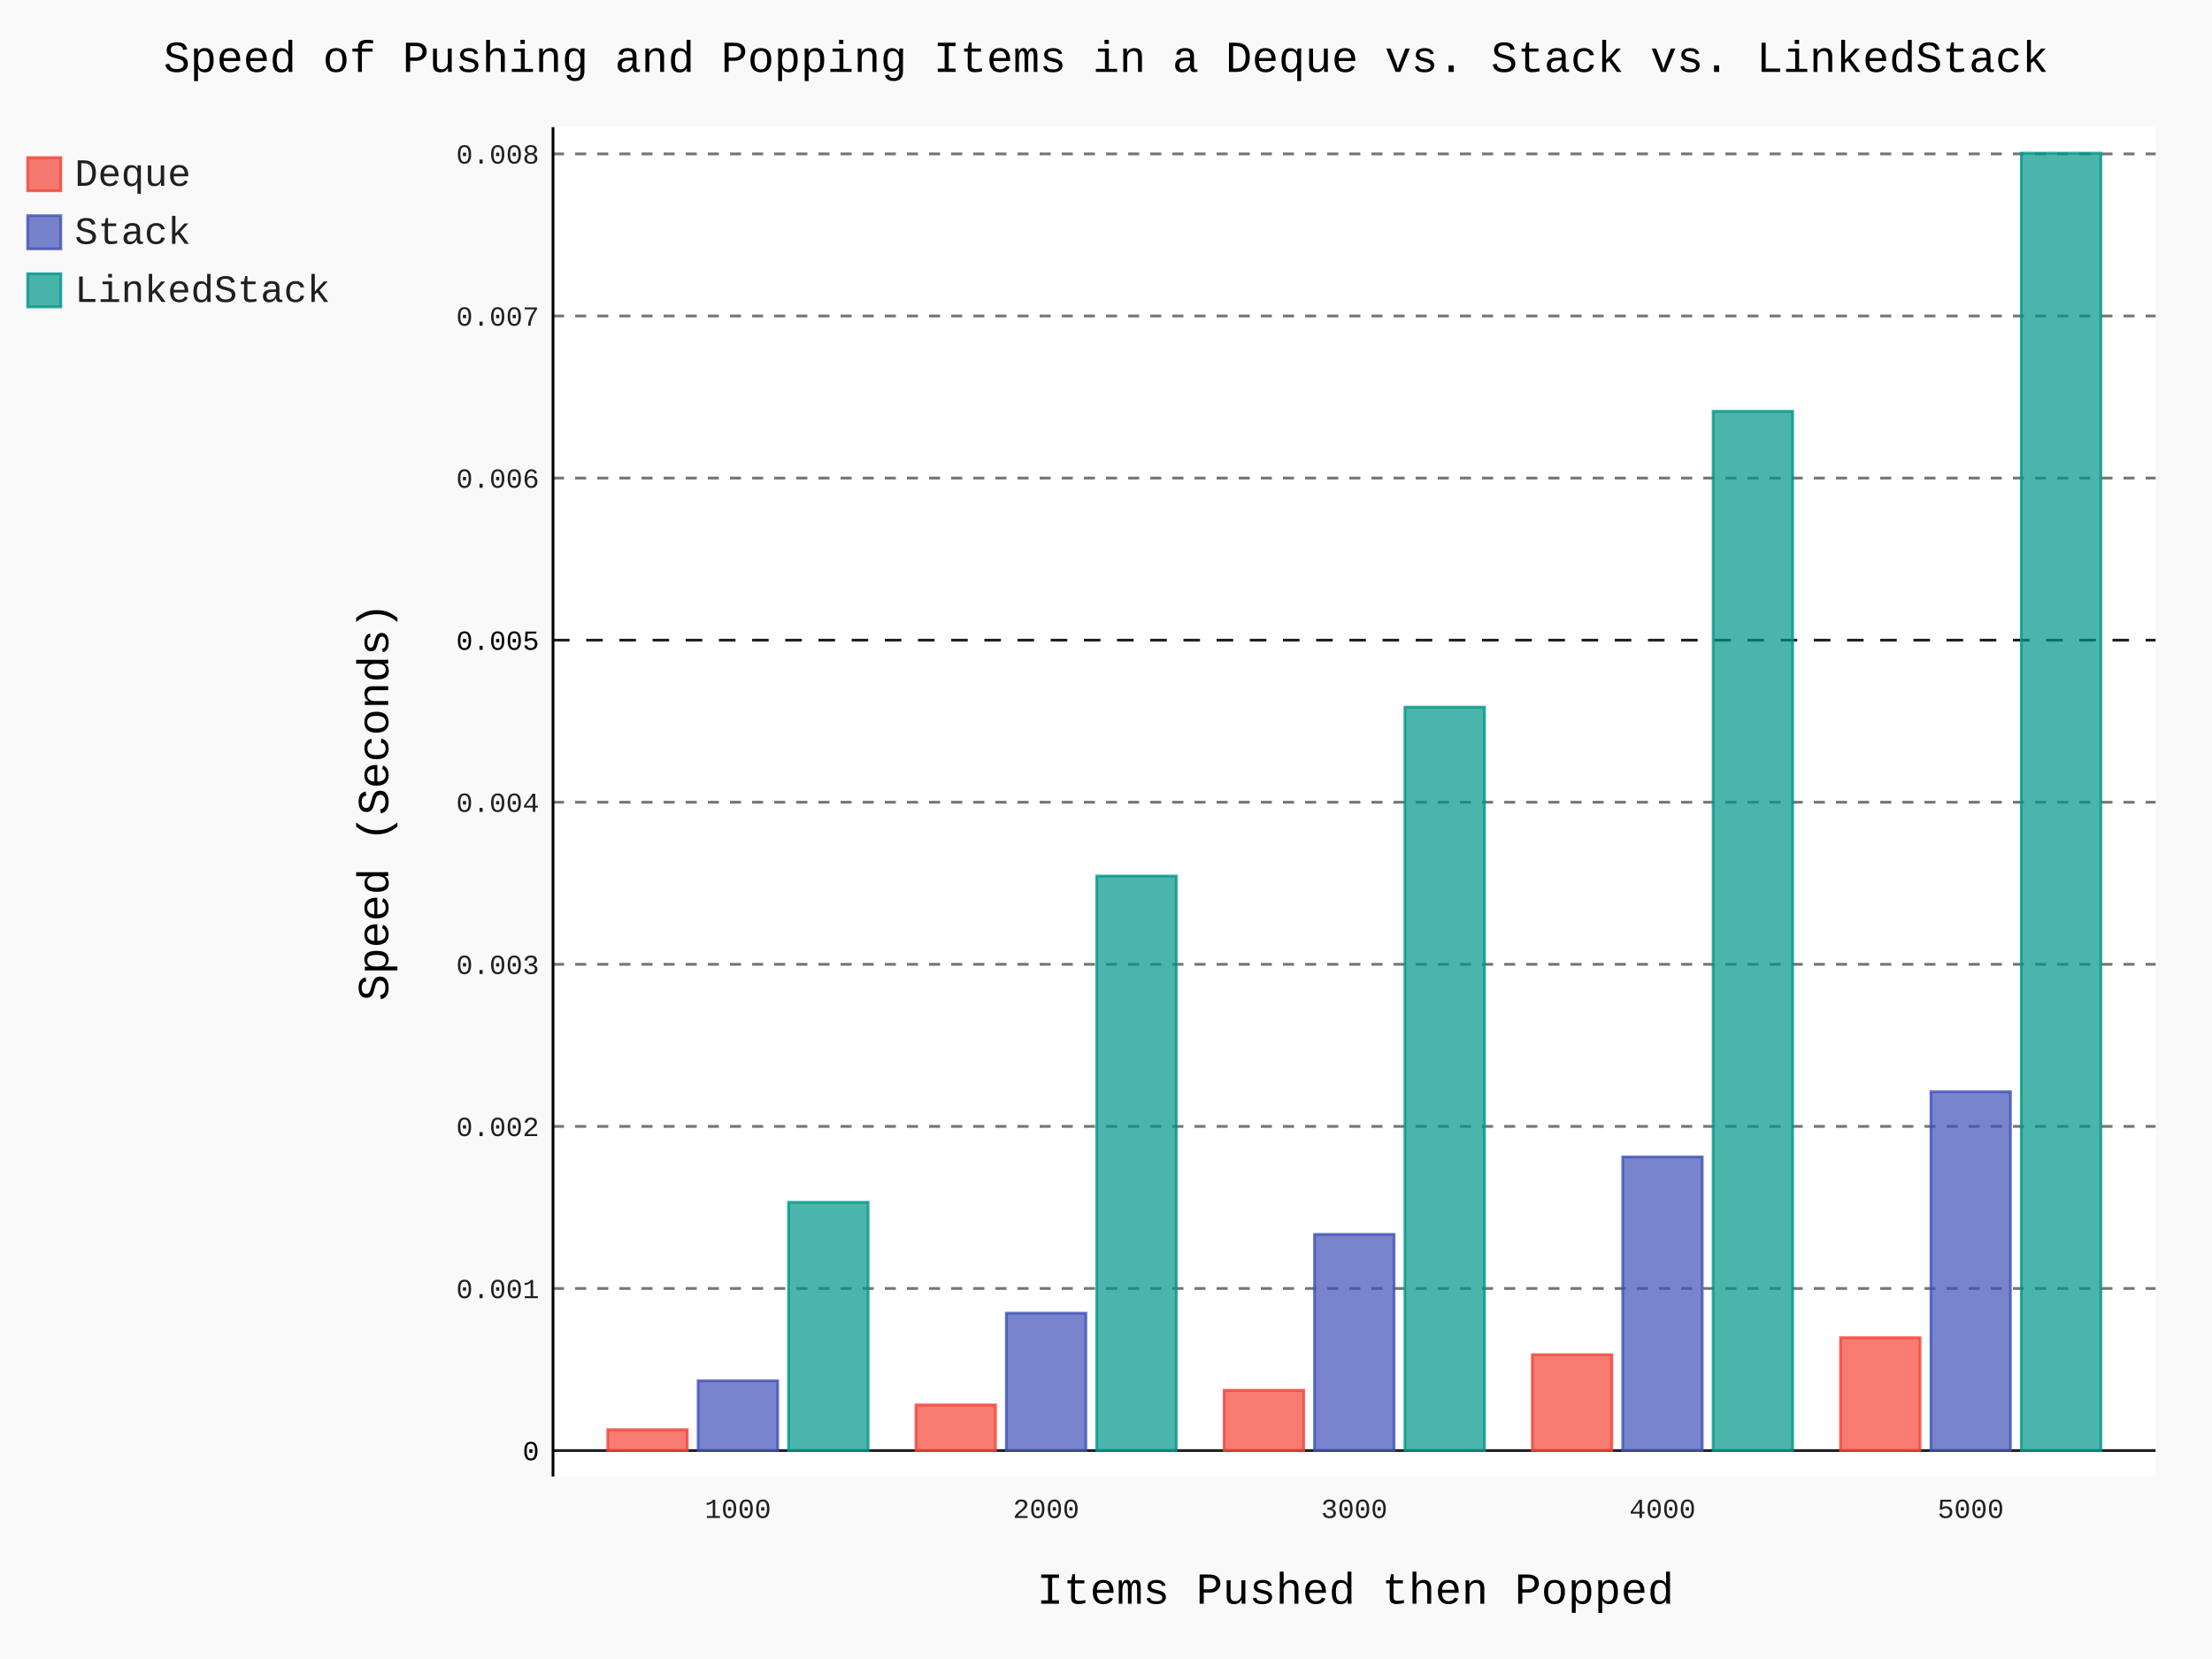
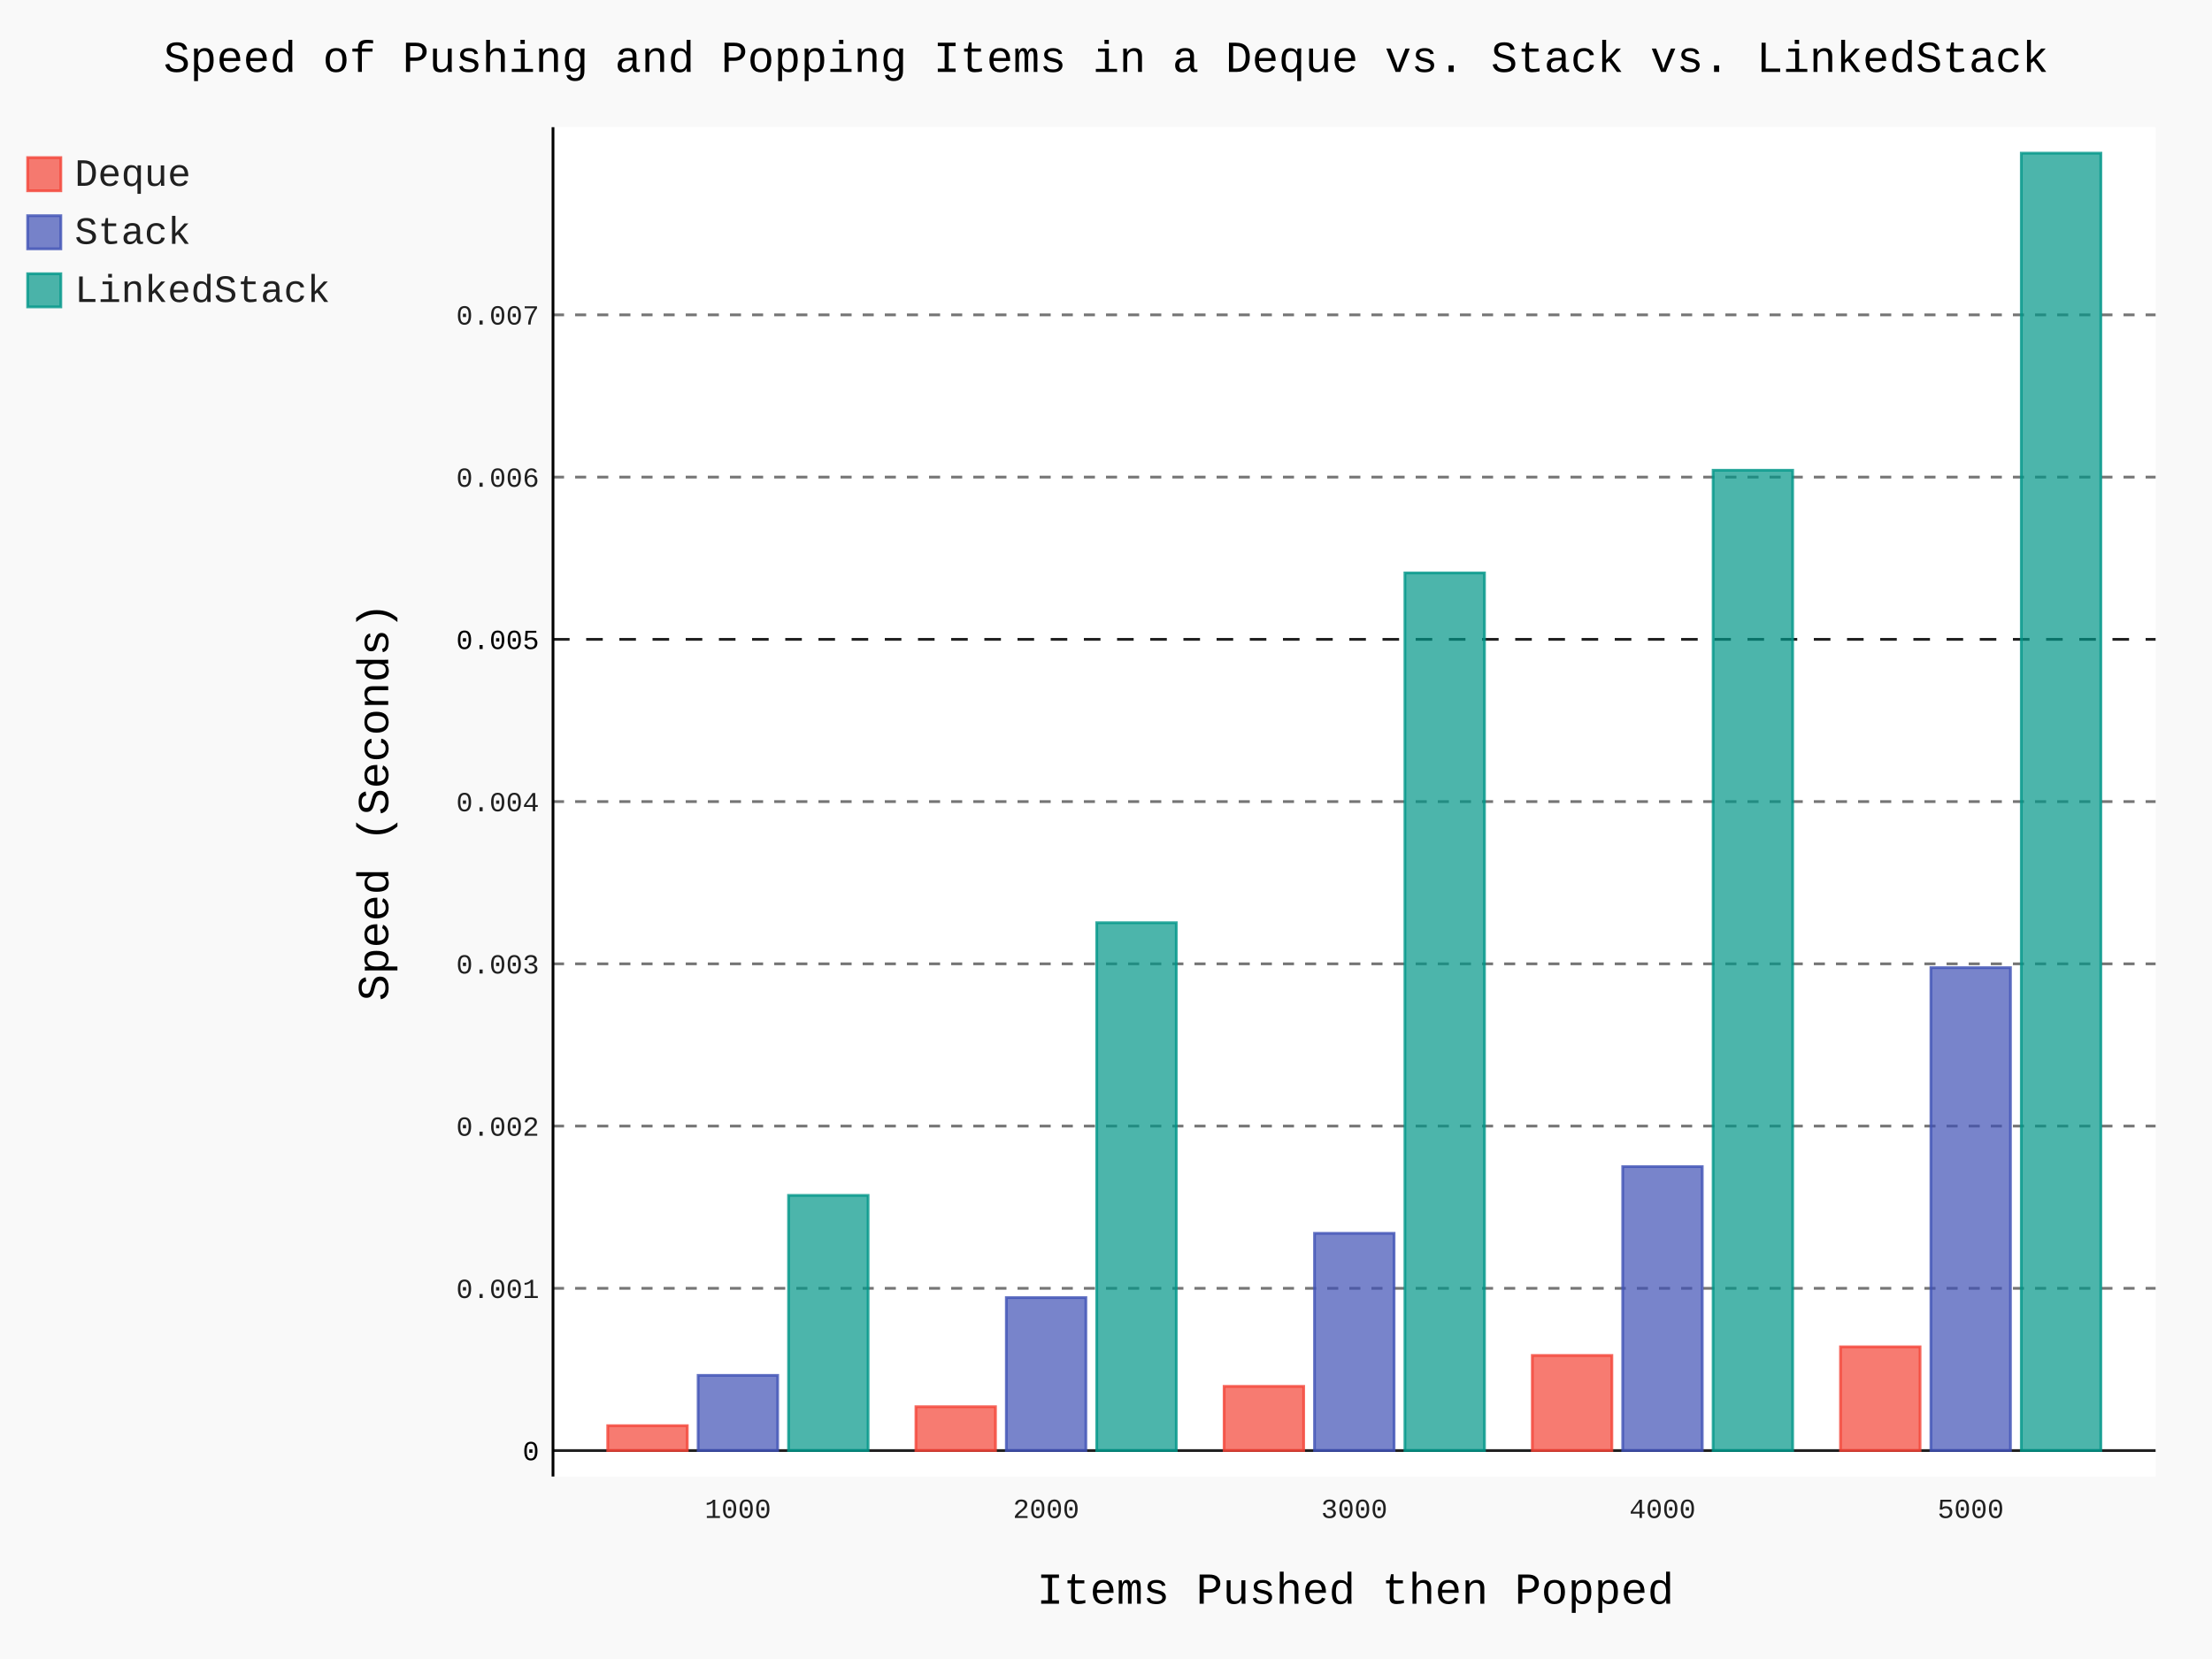
- <svg xmlns="http://www.w3.org/2000/svg" class="pygal-chart" id="chart-c9e21cda-a614-4e95-a6d3-8b8244763347" viewBox="0 0 800 600">
+ <svg xmlns="http://www.w3.org/2000/svg" class="pygal-chart" id="chart-47780579-59eb-4135-ada7-607a6d877000" viewBox="0 0 800 600">
  <defs>
-     <style type="text/css">#chart-c9e21cda-a614-4e95-a6d3-8b8244763347{-webkit-user-select:none;-webkit-font-smoothing:antialiased;font-family:Consolas,"Liberation Mono",Menlo,Courier,monospace}#chart-c9e21cda-a614-4e95-a6d3-8b8244763347 .title{font-family:Consolas,"Liberation Mono",Menlo,Courier,monospace;font-size:16px}#chart-c9e21cda-a614-4e95-a6d3-8b8244763347 .legends .legend text{font-family:Consolas,"Liberation Mono",Menlo,Courier,monospace;font-size:14px}#chart-c9e21cda-a614-4e95-a6d3-8b8244763347 .axis text{font-family:Consolas,"Liberation Mono",Menlo,Courier,monospace;font-size:10px}#chart-c9e21cda-a614-4e95-a6d3-8b8244763347 .axis text.major{font-family:Consolas,"Liberation Mono",Menlo,Courier,monospace;font-size:10px}#chart-c9e21cda-a614-4e95-a6d3-8b8244763347 .text-overlay text.value{font-family:Consolas,"Liberation Mono",Menlo,Courier,monospace;font-size:16px}#chart-c9e21cda-a614-4e95-a6d3-8b8244763347 .text-overlay text.label{font-family:Consolas,"Liberation Mono",Menlo,Courier,monospace;font-size:10px}#chart-c9e21cda-a614-4e95-a6d3-8b8244763347 .tooltip{font-family:Consolas,"Liberation Mono",Menlo,Courier,monospace;font-size:14px}#chart-c9e21cda-a614-4e95-a6d3-8b8244763347 text.no_data{font-family:Consolas,"Liberation Mono",Menlo,Courier,monospace;font-size:64px}
- #chart-c9e21cda-a614-4e95-a6d3-8b8244763347{background-color:rgba(249,249,249,1)}#chart-c9e21cda-a614-4e95-a6d3-8b8244763347 path,#chart-c9e21cda-a614-4e95-a6d3-8b8244763347 line,#chart-c9e21cda-a614-4e95-a6d3-8b8244763347 rect,#chart-c9e21cda-a614-4e95-a6d3-8b8244763347 circle{-webkit-transition:150ms;-moz-transition:150ms;transition:150ms}#chart-c9e21cda-a614-4e95-a6d3-8b8244763347 .graph &gt; .background{fill:rgba(249,249,249,1)}#chart-c9e21cda-a614-4e95-a6d3-8b8244763347 .plot &gt; .background{fill:rgba(255,255,255,1)}#chart-c9e21cda-a614-4e95-a6d3-8b8244763347 .graph{fill:rgba(0,0,0,.87)}#chart-c9e21cda-a614-4e95-a6d3-8b8244763347 text.no_data{fill:rgba(0,0,0,1)}#chart-c9e21cda-a614-4e95-a6d3-8b8244763347 .title{fill:rgba(0,0,0,1)}#chart-c9e21cda-a614-4e95-a6d3-8b8244763347 .legends .legend text{fill:rgba(0,0,0,.87)}#chart-c9e21cda-a614-4e95-a6d3-8b8244763347 .legends .legend:hover text{fill:rgba(0,0,0,1)}#chart-c9e21cda-a614-4e95-a6d3-8b8244763347 .axis .line{stroke:rgba(0,0,0,1)}#chart-c9e21cda-a614-4e95-a6d3-8b8244763347 .axis .guide.line{stroke:rgba(0,0,0,.54)}#chart-c9e21cda-a614-4e95-a6d3-8b8244763347 .axis .major.line{stroke:rgba(0,0,0,.87)}#chart-c9e21cda-a614-4e95-a6d3-8b8244763347 .axis text.major{fill:rgba(0,0,0,1)}#chart-c9e21cda-a614-4e95-a6d3-8b8244763347 .axis.y .guides:hover .guide.line,#chart-c9e21cda-a614-4e95-a6d3-8b8244763347 .line-graph .axis.x .guides:hover .guide.line,#chart-c9e21cda-a614-4e95-a6d3-8b8244763347 .stackedline-graph .axis.x .guides:hover .guide.line,#chart-c9e21cda-a614-4e95-a6d3-8b8244763347 .xy-graph .axis.x .guides:hover .guide.line{stroke:rgba(0,0,0,1)}#chart-c9e21cda-a614-4e95-a6d3-8b8244763347 .axis .guides:hover text{fill:rgba(0,0,0,1)}#chart-c9e21cda-a614-4e95-a6d3-8b8244763347 .reactive{fill-opacity:.7;stroke-opacity:.8}#chart-c9e21cda-a614-4e95-a6d3-8b8244763347 .ci{stroke:rgba(0,0,0,.87)}#chart-c9e21cda-a614-4e95-a6d3-8b8244763347 .reactive.active,#chart-c9e21cda-a614-4e95-a6d3-8b8244763347 .active .reactive{fill-opacity:.8;stroke-opacity:.9;stroke-width:4}#chart-c9e21cda-a614-4e95-a6d3-8b8244763347 .ci .reactive.active{stroke-width:1.5}#chart-c9e21cda-a614-4e95-a6d3-8b8244763347 .series text{fill:rgba(0,0,0,1)}#chart-c9e21cda-a614-4e95-a6d3-8b8244763347 .tooltip rect{fill:rgba(255,255,255,1);stroke:rgba(0,0,0,1);-webkit-transition:opacity 150ms;-moz-transition:opacity 150ms;transition:opacity 150ms}#chart-c9e21cda-a614-4e95-a6d3-8b8244763347 .tooltip .label{fill:rgba(0,0,0,.87)}#chart-c9e21cda-a614-4e95-a6d3-8b8244763347 .tooltip .label{fill:rgba(0,0,0,.87)}#chart-c9e21cda-a614-4e95-a6d3-8b8244763347 .tooltip .legend{font-size:.8em;fill:rgba(0,0,0,.54)}#chart-c9e21cda-a614-4e95-a6d3-8b8244763347 .tooltip .x_label{font-size:.6em;fill:rgba(0,0,0,1)}#chart-c9e21cda-a614-4e95-a6d3-8b8244763347 .tooltip .xlink{font-size:.5em;text-decoration:underline}#chart-c9e21cda-a614-4e95-a6d3-8b8244763347 .tooltip .value{font-size:1.5em}#chart-c9e21cda-a614-4e95-a6d3-8b8244763347 .bound{font-size:.5em}#chart-c9e21cda-a614-4e95-a6d3-8b8244763347 .max-value{font-size:.75em;fill:rgba(0,0,0,.54)}#chart-c9e21cda-a614-4e95-a6d3-8b8244763347 .map-element{fill:rgba(255,255,255,1);stroke:rgba(0,0,0,.54) !important}#chart-c9e21cda-a614-4e95-a6d3-8b8244763347 .map-element .reactive{fill-opacity:inherit;stroke-opacity:inherit}#chart-c9e21cda-a614-4e95-a6d3-8b8244763347 .color-0,#chart-c9e21cda-a614-4e95-a6d3-8b8244763347 .color-0 a:visited{stroke:#F44336;fill:#F44336}#chart-c9e21cda-a614-4e95-a6d3-8b8244763347 .color-1,#chart-c9e21cda-a614-4e95-a6d3-8b8244763347 .color-1 a:visited{stroke:#3F51B5;fill:#3F51B5}#chart-c9e21cda-a614-4e95-a6d3-8b8244763347 .color-2,#chart-c9e21cda-a614-4e95-a6d3-8b8244763347 .color-2 a:visited{stroke:#009688;fill:#009688}#chart-c9e21cda-a614-4e95-a6d3-8b8244763347 .text-overlay .color-0 text{fill:black}#chart-c9e21cda-a614-4e95-a6d3-8b8244763347 .text-overlay .color-1 text{fill:black}#chart-c9e21cda-a614-4e95-a6d3-8b8244763347 .text-overlay .color-2 text{fill:black}
- #chart-c9e21cda-a614-4e95-a6d3-8b8244763347 text.no_data{text-anchor:middle}#chart-c9e21cda-a614-4e95-a6d3-8b8244763347 .guide.line{fill:none}#chart-c9e21cda-a614-4e95-a6d3-8b8244763347 .centered{text-anchor:middle}#chart-c9e21cda-a614-4e95-a6d3-8b8244763347 .title{text-anchor:middle}#chart-c9e21cda-a614-4e95-a6d3-8b8244763347 .legends .legend text{fill-opacity:1}#chart-c9e21cda-a614-4e95-a6d3-8b8244763347 .axis.x text{text-anchor:middle}#chart-c9e21cda-a614-4e95-a6d3-8b8244763347 .axis.x:not(.web) text[transform]{text-anchor:start}#chart-c9e21cda-a614-4e95-a6d3-8b8244763347 .axis.x:not(.web) text[transform].backwards{text-anchor:end}#chart-c9e21cda-a614-4e95-a6d3-8b8244763347 .axis.y text{text-anchor:end}#chart-c9e21cda-a614-4e95-a6d3-8b8244763347 .axis.y text[transform].backwards{text-anchor:start}#chart-c9e21cda-a614-4e95-a6d3-8b8244763347 .axis.y2 text{text-anchor:start}#chart-c9e21cda-a614-4e95-a6d3-8b8244763347 .axis.y2 text[transform].backwards{text-anchor:end}#chart-c9e21cda-a614-4e95-a6d3-8b8244763347 .axis .guide.line{stroke-dasharray:4,4}#chart-c9e21cda-a614-4e95-a6d3-8b8244763347 .axis .major.guide.line{stroke-dasharray:6,6}#chart-c9e21cda-a614-4e95-a6d3-8b8244763347 .horizontal .axis.y .guide.line,#chart-c9e21cda-a614-4e95-a6d3-8b8244763347 .horizontal .axis.y2 .guide.line,#chart-c9e21cda-a614-4e95-a6d3-8b8244763347 .vertical .axis.x .guide.line{opacity:0}#chart-c9e21cda-a614-4e95-a6d3-8b8244763347 .horizontal .axis.always_show .guide.line,#chart-c9e21cda-a614-4e95-a6d3-8b8244763347 .vertical .axis.always_show .guide.line{opacity:1 !important}#chart-c9e21cda-a614-4e95-a6d3-8b8244763347 .axis.y .guides:hover .guide.line,#chart-c9e21cda-a614-4e95-a6d3-8b8244763347 .axis.y2 .guides:hover .guide.line,#chart-c9e21cda-a614-4e95-a6d3-8b8244763347 .axis.x .guides:hover .guide.line{opacity:1}#chart-c9e21cda-a614-4e95-a6d3-8b8244763347 .axis .guides:hover text{opacity:1}#chart-c9e21cda-a614-4e95-a6d3-8b8244763347 .nofill{fill:none}#chart-c9e21cda-a614-4e95-a6d3-8b8244763347 .subtle-fill{fill-opacity:.2}#chart-c9e21cda-a614-4e95-a6d3-8b8244763347 .dot{stroke-width:1px;fill-opacity:1}#chart-c9e21cda-a614-4e95-a6d3-8b8244763347 .dot.active{stroke-width:5px}#chart-c9e21cda-a614-4e95-a6d3-8b8244763347 .dot.negative{fill:transparent}#chart-c9e21cda-a614-4e95-a6d3-8b8244763347 text,#chart-c9e21cda-a614-4e95-a6d3-8b8244763347 tspan{stroke:none !important}#chart-c9e21cda-a614-4e95-a6d3-8b8244763347 .series text.active{opacity:1}#chart-c9e21cda-a614-4e95-a6d3-8b8244763347 .tooltip rect{fill-opacity:.95;stroke-width:.5}#chart-c9e21cda-a614-4e95-a6d3-8b8244763347 .tooltip text{fill-opacity:1}#chart-c9e21cda-a614-4e95-a6d3-8b8244763347 .showable{visibility:hidden}#chart-c9e21cda-a614-4e95-a6d3-8b8244763347 .showable.shown{visibility:visible}#chart-c9e21cda-a614-4e95-a6d3-8b8244763347 .gauge-background{fill:rgba(229,229,229,1);stroke:none}#chart-c9e21cda-a614-4e95-a6d3-8b8244763347 .bg-lines{stroke:rgba(249,249,249,1);stroke-width:2px}</style>
+     <style type="text/css">#chart-47780579-59eb-4135-ada7-607a6d877000{-webkit-user-select:none;-webkit-font-smoothing:antialiased;font-family:Consolas,"Liberation Mono",Menlo,Courier,monospace}#chart-47780579-59eb-4135-ada7-607a6d877000 .title{font-family:Consolas,"Liberation Mono",Menlo,Courier,monospace;font-size:16px}#chart-47780579-59eb-4135-ada7-607a6d877000 .legends .legend text{font-family:Consolas,"Liberation Mono",Menlo,Courier,monospace;font-size:14px}#chart-47780579-59eb-4135-ada7-607a6d877000 .axis text{font-family:Consolas,"Liberation Mono",Menlo,Courier,monospace;font-size:10px}#chart-47780579-59eb-4135-ada7-607a6d877000 .axis text.major{font-family:Consolas,"Liberation Mono",Menlo,Courier,monospace;font-size:10px}#chart-47780579-59eb-4135-ada7-607a6d877000 .text-overlay text.value{font-family:Consolas,"Liberation Mono",Menlo,Courier,monospace;font-size:16px}#chart-47780579-59eb-4135-ada7-607a6d877000 .text-overlay text.label{font-family:Consolas,"Liberation Mono",Menlo,Courier,monospace;font-size:10px}#chart-47780579-59eb-4135-ada7-607a6d877000 .tooltip{font-family:Consolas,"Liberation Mono",Menlo,Courier,monospace;font-size:14px}#chart-47780579-59eb-4135-ada7-607a6d877000 text.no_data{font-family:Consolas,"Liberation Mono",Menlo,Courier,monospace;font-size:64px}
+ #chart-47780579-59eb-4135-ada7-607a6d877000{background-color:rgba(249,249,249,1)}#chart-47780579-59eb-4135-ada7-607a6d877000 path,#chart-47780579-59eb-4135-ada7-607a6d877000 line,#chart-47780579-59eb-4135-ada7-607a6d877000 rect,#chart-47780579-59eb-4135-ada7-607a6d877000 circle{-webkit-transition:150ms;-moz-transition:150ms;transition:150ms}#chart-47780579-59eb-4135-ada7-607a6d877000 .graph &gt; .background{fill:rgba(249,249,249,1)}#chart-47780579-59eb-4135-ada7-607a6d877000 .plot &gt; .background{fill:rgba(255,255,255,1)}#chart-47780579-59eb-4135-ada7-607a6d877000 .graph{fill:rgba(0,0,0,.87)}#chart-47780579-59eb-4135-ada7-607a6d877000 text.no_data{fill:rgba(0,0,0,1)}#chart-47780579-59eb-4135-ada7-607a6d877000 .title{fill:rgba(0,0,0,1)}#chart-47780579-59eb-4135-ada7-607a6d877000 .legends .legend text{fill:rgba(0,0,0,.87)}#chart-47780579-59eb-4135-ada7-607a6d877000 .legends .legend:hover text{fill:rgba(0,0,0,1)}#chart-47780579-59eb-4135-ada7-607a6d877000 .axis .line{stroke:rgba(0,0,0,1)}#chart-47780579-59eb-4135-ada7-607a6d877000 .axis .guide.line{stroke:rgba(0,0,0,.54)}#chart-47780579-59eb-4135-ada7-607a6d877000 .axis .major.line{stroke:rgba(0,0,0,.87)}#chart-47780579-59eb-4135-ada7-607a6d877000 .axis text.major{fill:rgba(0,0,0,1)}#chart-47780579-59eb-4135-ada7-607a6d877000 .axis.y .guides:hover .guide.line,#chart-47780579-59eb-4135-ada7-607a6d877000 .line-graph .axis.x .guides:hover .guide.line,#chart-47780579-59eb-4135-ada7-607a6d877000 .stackedline-graph .axis.x .guides:hover .guide.line,#chart-47780579-59eb-4135-ada7-607a6d877000 .xy-graph .axis.x .guides:hover .guide.line{stroke:rgba(0,0,0,1)}#chart-47780579-59eb-4135-ada7-607a6d877000 .axis .guides:hover text{fill:rgba(0,0,0,1)}#chart-47780579-59eb-4135-ada7-607a6d877000 .reactive{fill-opacity:.7;stroke-opacity:.8}#chart-47780579-59eb-4135-ada7-607a6d877000 .ci{stroke:rgba(0,0,0,.87)}#chart-47780579-59eb-4135-ada7-607a6d877000 .reactive.active,#chart-47780579-59eb-4135-ada7-607a6d877000 .active .reactive{fill-opacity:.8;stroke-opacity:.9;stroke-width:4}#chart-47780579-59eb-4135-ada7-607a6d877000 .ci .reactive.active{stroke-width:1.5}#chart-47780579-59eb-4135-ada7-607a6d877000 .series text{fill:rgba(0,0,0,1)}#chart-47780579-59eb-4135-ada7-607a6d877000 .tooltip rect{fill:rgba(255,255,255,1);stroke:rgba(0,0,0,1);-webkit-transition:opacity 150ms;-moz-transition:opacity 150ms;transition:opacity 150ms}#chart-47780579-59eb-4135-ada7-607a6d877000 .tooltip .label{fill:rgba(0,0,0,.87)}#chart-47780579-59eb-4135-ada7-607a6d877000 .tooltip .label{fill:rgba(0,0,0,.87)}#chart-47780579-59eb-4135-ada7-607a6d877000 .tooltip .legend{font-size:.8em;fill:rgba(0,0,0,.54)}#chart-47780579-59eb-4135-ada7-607a6d877000 .tooltip .x_label{font-size:.6em;fill:rgba(0,0,0,1)}#chart-47780579-59eb-4135-ada7-607a6d877000 .tooltip .xlink{font-size:.5em;text-decoration:underline}#chart-47780579-59eb-4135-ada7-607a6d877000 .tooltip .value{font-size:1.5em}#chart-47780579-59eb-4135-ada7-607a6d877000 .bound{font-size:.5em}#chart-47780579-59eb-4135-ada7-607a6d877000 .max-value{font-size:.75em;fill:rgba(0,0,0,.54)}#chart-47780579-59eb-4135-ada7-607a6d877000 .map-element{fill:rgba(255,255,255,1);stroke:rgba(0,0,0,.54) !important}#chart-47780579-59eb-4135-ada7-607a6d877000 .map-element .reactive{fill-opacity:inherit;stroke-opacity:inherit}#chart-47780579-59eb-4135-ada7-607a6d877000 .color-0,#chart-47780579-59eb-4135-ada7-607a6d877000 .color-0 a:visited{stroke:#F44336;fill:#F44336}#chart-47780579-59eb-4135-ada7-607a6d877000 .color-1,#chart-47780579-59eb-4135-ada7-607a6d877000 .color-1 a:visited{stroke:#3F51B5;fill:#3F51B5}#chart-47780579-59eb-4135-ada7-607a6d877000 .color-2,#chart-47780579-59eb-4135-ada7-607a6d877000 .color-2 a:visited{stroke:#009688;fill:#009688}#chart-47780579-59eb-4135-ada7-607a6d877000 .text-overlay .color-0 text{fill:black}#chart-47780579-59eb-4135-ada7-607a6d877000 .text-overlay .color-1 text{fill:black}#chart-47780579-59eb-4135-ada7-607a6d877000 .text-overlay .color-2 text{fill:black}
+ #chart-47780579-59eb-4135-ada7-607a6d877000 text.no_data{text-anchor:middle}#chart-47780579-59eb-4135-ada7-607a6d877000 .guide.line{fill:none}#chart-47780579-59eb-4135-ada7-607a6d877000 .centered{text-anchor:middle}#chart-47780579-59eb-4135-ada7-607a6d877000 .title{text-anchor:middle}#chart-47780579-59eb-4135-ada7-607a6d877000 .legends .legend text{fill-opacity:1}#chart-47780579-59eb-4135-ada7-607a6d877000 .axis.x text{text-anchor:middle}#chart-47780579-59eb-4135-ada7-607a6d877000 .axis.x:not(.web) text[transform]{text-anchor:start}#chart-47780579-59eb-4135-ada7-607a6d877000 .axis.x:not(.web) text[transform].backwards{text-anchor:end}#chart-47780579-59eb-4135-ada7-607a6d877000 .axis.y text{text-anchor:end}#chart-47780579-59eb-4135-ada7-607a6d877000 .axis.y text[transform].backwards{text-anchor:start}#chart-47780579-59eb-4135-ada7-607a6d877000 .axis.y2 text{text-anchor:start}#chart-47780579-59eb-4135-ada7-607a6d877000 .axis.y2 text[transform].backwards{text-anchor:end}#chart-47780579-59eb-4135-ada7-607a6d877000 .axis .guide.line{stroke-dasharray:4,4}#chart-47780579-59eb-4135-ada7-607a6d877000 .axis .major.guide.line{stroke-dasharray:6,6}#chart-47780579-59eb-4135-ada7-607a6d877000 .horizontal .axis.y .guide.line,#chart-47780579-59eb-4135-ada7-607a6d877000 .horizontal .axis.y2 .guide.line,#chart-47780579-59eb-4135-ada7-607a6d877000 .vertical .axis.x .guide.line{opacity:0}#chart-47780579-59eb-4135-ada7-607a6d877000 .horizontal .axis.always_show .guide.line,#chart-47780579-59eb-4135-ada7-607a6d877000 .vertical .axis.always_show .guide.line{opacity:1 !important}#chart-47780579-59eb-4135-ada7-607a6d877000 .axis.y .guides:hover .guide.line,#chart-47780579-59eb-4135-ada7-607a6d877000 .axis.y2 .guides:hover .guide.line,#chart-47780579-59eb-4135-ada7-607a6d877000 .axis.x .guides:hover .guide.line{opacity:1}#chart-47780579-59eb-4135-ada7-607a6d877000 .axis .guides:hover text{opacity:1}#chart-47780579-59eb-4135-ada7-607a6d877000 .nofill{fill:none}#chart-47780579-59eb-4135-ada7-607a6d877000 .subtle-fill{fill-opacity:.2}#chart-47780579-59eb-4135-ada7-607a6d877000 .dot{stroke-width:1px;fill-opacity:1}#chart-47780579-59eb-4135-ada7-607a6d877000 .dot.active{stroke-width:5px}#chart-47780579-59eb-4135-ada7-607a6d877000 .dot.negative{fill:transparent}#chart-47780579-59eb-4135-ada7-607a6d877000 text,#chart-47780579-59eb-4135-ada7-607a6d877000 tspan{stroke:none !important}#chart-47780579-59eb-4135-ada7-607a6d877000 .series text.active{opacity:1}#chart-47780579-59eb-4135-ada7-607a6d877000 .tooltip rect{fill-opacity:.95;stroke-width:.5}#chart-47780579-59eb-4135-ada7-607a6d877000 .tooltip text{fill-opacity:1}#chart-47780579-59eb-4135-ada7-607a6d877000 .showable{visibility:hidden}#chart-47780579-59eb-4135-ada7-607a6d877000 .showable.shown{visibility:visible}#chart-47780579-59eb-4135-ada7-607a6d877000 .gauge-background{fill:rgba(229,229,229,1);stroke:none}#chart-47780579-59eb-4135-ada7-607a6d877000 .bg-lines{stroke:rgba(249,249,249,1);stroke-width:2px}</style>
  </defs>
  <g class="graph bar-graph vertical">
    <rect class="background" height="600" width="800" x="0" y="0" />
    <g class="plot" transform="translate(200, 46)">
      <rect class="background" height="488" width="579.6" x="0" y="0" />
      <g class="axis y always_show">
        <g class="guides">
          <path class="axis major line" d="M0 478.615 h579.6" />
          <text class="major" x="-5" y="482.115">0</text>
        </g>
        <g class="guides">
-           <path class="guide line" d="M0 419.996 h579.6" />
-           <text class="" x="-5" y="423.496">0.001</text>
+           <path class="guide line" d="M0 419.938 h579.6" />
+           <text class="" x="-5" y="423.438">0.001</text>
        </g>
        <g class="guides">
-           <path class="guide line" d="M0 361.376 h579.6" />
-           <text class="" x="-5" y="364.876">0.002</text>
+           <path class="guide line" d="M0 361.261 h579.6" />
+           <text class="" x="-5" y="364.761">0.002</text>
        </g>
        <g class="guides">
-           <path class="guide line" d="M0 302.757 h579.6" />
-           <text class="" x="-5" y="306.257">0.003</text>
+           <path class="guide line" d="M0 302.583 h579.6" />
+           <text class="" x="-5" y="306.083">0.003</text>
        </g>
        <g class="guides">
-           <path class="guide line" d="M0 244.137 h579.6" />
-           <text class="" x="-5" y="247.637">0.004</text>
+           <path class="guide line" d="M0 243.906 h579.6" />
+           <text class="" x="-5" y="247.406">0.004</text>
        </g>
        <g class="guides">
-           <path class="major guide line" d="M0 185.518 h579.6" />
-           <text class="major" x="-5" y="189.018">0.005</text>
+           <path class="major guide line" d="M0 185.228 h579.6" />
+           <text class="major" x="-5" y="188.728">0.005</text>
        </g>
        <g class="guides">
-           <path class="guide line" d="M0 126.898 h579.6" />
-           <text class="" x="-5" y="130.398">0.006</text>
+           <path class="guide line" d="M0 126.551 h579.6" />
+           <text class="" x="-5" y="130.051">0.006</text>
        </g>
        <g class="guides">
-           <path class="guide line" d="M0 68.279 h579.6" />
-           <text class="" x="-5" y="71.779">0.007</text>
-         </g>
-         <g class="guides">
-           <path class="guide line" d="M0 9.659 h579.6" />
-           <text class="" x="-5" y="13.159">0.008</text>
+           <path class="guide line" d="M0 67.874 h579.6" />
+           <text class="" x="-5" y="71.374">0.007</text>
        </g>
      </g>
      <g class="axis x">
        <path class="line" d="M0 0 v488" />
        <g class="guides">
          <path class="guide line" d="M66.877 0 v488" />
          <text class="" x="66.877" y="503.0">1000</text>
        </g>
        <g class="guides">
          <path class="guide line" d="M178.338 0 v488" />
          <text class="" x="178.338" y="503.0">2000</text>
        </g>
        <g class="guides">
          <path class="guide line" d="M289.8 0 v488" />
          <text class="" x="289.8" y="503.0">3000</text>
        </g>
        <g class="guides">
          <path class="guide line" d="M401.262 0 v488" />
          <text class="" x="401.262" y="503.0">4000</text>
        </g>
        <g class="guides">
          <path class="guide line" d="M512.723 0 v488" />
          <text class="" x="512.723" y="503.0">5000</text>
        </g>
      </g>
      <g class="series serie-0 color-0">
        <g class="bars">
          <g class="bar">
-             <rect class="rect reactive tooltip-trigger" height="7.555" rx="0" ry="0" width="28.772" x="19.796" y="471.061" />
+             <rect class="rect reactive tooltip-trigger" height="9.003" rx="0" ry="0" width="28.772" x="19.796" y="469.613" />
          </g>
          <g class="bar">
-             <rect class="rect reactive tooltip-trigger" height="16.514" rx="0" ry="0" width="28.772" x="131.257" y="462.101" />
+             <rect class="rect reactive tooltip-trigger" height="15.862" rx="0" ry="0" width="28.772" x="131.257" y="462.754" />
          </g>
          <g class="bar">
-             <rect class="rect reactive tooltip-trigger" height="21.808" rx="0" ry="0" width="28.772" x="242.719" y="456.808" />
+             <rect class="rect reactive tooltip-trigger" height="23.218" rx="0" ry="0" width="28.772" x="242.719" y="455.397" />
          </g>
          <g class="bar">
-             <rect class="rect reactive tooltip-trigger" height="34.673" rx="0" ry="0" width="28.772" x="354.18" y="443.943" />
+             <rect class="rect reactive tooltip-trigger" height="34.398" rx="0" ry="0" width="28.772" x="354.18" y="444.217" />
          </g>
          <g class="bar">
-             <rect class="rect reactive tooltip-trigger" height="40.84" rx="0" ry="0" width="28.772" x="465.642" y="437.775" />
+             <rect class="rect reactive tooltip-trigger" height="37.519" rx="0" ry="0" width="28.772" x="465.642" y="441.096" />
          </g>
        </g>
      </g>
      <g class="series serie-1 color-1">
        <g class="bars">
          <g class="bar">
-             <rect class="rect reactive tooltip-trigger" height="25.217" rx="0" ry="0" width="28.772" x="52.491" y="453.399" />
+             <rect class="rect reactive tooltip-trigger" height="27.196" rx="0" ry="0" width="28.772" x="52.491" y="451.419" />
          </g>
          <g class="bar">
-             <rect class="rect reactive tooltip-trigger" height="49.697" rx="0" ry="0" width="28.772" x="163.952" y="428.919" />
+             <rect class="rect reactive tooltip-trigger" height="55.319" rx="0" ry="0" width="28.772" x="163.952" y="423.297" />
          </g>
          <g class="bar">
-             <rect class="rect reactive tooltip-trigger" height="78.185" rx="0" ry="0" width="28.772" x="275.414" y="400.43" />
+             <rect class="rect reactive tooltip-trigger" height="78.571" rx="0" ry="0" width="28.772" x="275.414" y="400.044" />
          </g>
          <g class="bar">
-             <rect class="rect reactive tooltip-trigger" height="106.177" rx="0" ry="0" width="28.772" x="386.876" y="372.438" />
+             <rect class="rect reactive tooltip-trigger" height="102.698" rx="0" ry="0" width="28.772" x="386.876" y="375.918" />
          </g>
          <g class="bar">
-             <rect class="rect reactive tooltip-trigger" height="129.783" rx="0" ry="0" width="28.772" x="498.337" y="348.832" />
+             <rect class="rect reactive tooltip-trigger" height="174.65" rx="0" ry="0" width="28.772" x="498.337" y="303.966" />
          </g>
        </g>
      </g>
      <g class="series serie-2 color-2">
        <g class="bars">
          <g class="bar">
-             <rect class="rect reactive tooltip-trigger" height="89.8" rx="0" ry="0" width="28.772" x="85.186" y="388.816" />
+             <rect class="rect reactive tooltip-trigger" height="92.289" rx="0" ry="0" width="28.772" x="85.186" y="386.326" />
          </g>
          <g class="bar">
-             <rect class="rect reactive tooltip-trigger" height="207.797" rx="0" ry="0" width="28.772" x="196.648" y="270.818" />
+             <rect class="rect reactive tooltip-trigger" height="190.906" rx="0" ry="0" width="28.772" x="196.648" y="287.71" />
          </g>
          <g class="bar">
-             <rect class="rect reactive tooltip-trigger" height="268.868" rx="0" ry="0" width="28.772" x="308.109" y="209.747" />
+             <rect class="rect reactive tooltip-trigger" height="317.405" rx="0" ry="0" width="28.772" x="308.109" y="161.211" />
          </g>
          <g class="bar">
-             <rect class="rect reactive tooltip-trigger" height="375.868" rx="0" ry="0" width="28.772" x="419.571" y="102.748" />
+             <rect class="rect reactive tooltip-trigger" height="354.547" rx="0" ry="0" width="28.772" x="419.571" y="124.069" />
          </g>
          <g class="bar">
            <rect class="rect reactive tooltip-trigger" height="469.231" rx="0" ry="0" width="28.772" x="531.032" y="9.385" />
          </g>
        </g>
      </g>
    </g>
    <g class="titles">
      <text class="title plot_title" x="400.0" y="26">Speed of Pushing and Popping Items in a Deque vs. Stack vs. LinkedStack</text>
      <text class="title" x="490.2" y="580">Items Pushed then Popped</text>
      <text class="title" transform="rotate(-90 114.4 290)" x="114.4" y="316.0">Speed (Seconds)</text>
    </g>
    <g class="plot overlay" transform="translate(200, 46)">
      <g class="series serie-0 color-0" />
      <g class="series serie-1 color-1" />
      <g class="series serie-2 color-2" />
    </g>
    <g class="plot text-overlay" transform="translate(200, 46)">
      <g class="series serie-0 color-0" />
      <g class="series serie-1 color-1" />
      <g class="series serie-2 color-2" />
    </g>
    <g class="plot tooltip-overlay" transform="translate(200, 46)">
      <g class="tooltip" style="opacity: 0" transform="translate(0 0)">
        <rect class="tooltip-box" height="0" rx="0" ry="0" width="0" />
        <g class="text" />
      </g>
    </g>
    <g class="legends" transform="translate(10, 56)">
      <g class="legend reactive activate-serie" id="activate-serie-0">
        <rect class="color-0 reactive" height="12" width="12" x="0.0" y="1.0" />
        <text x="17.0" y="11.2">Deque</text>
      </g>
      <g class="legend reactive activate-serie" id="activate-serie-1">
        <rect class="color-1 reactive" height="12" width="12" x="0.0" y="22.0" />
        <text x="17.0" y="32.2">Stack</text>
      </g>
      <g class="legend reactive activate-serie" id="activate-serie-2">
        <rect class="color-2 reactive" height="12" width="12" x="0.0" y="43.0" />
        <text x="17.0" y="53.2">LinkedStack</text>
      </g>
    </g>
    <g class="legends" transform="translate(790, 56)" />
  </g>
</svg>
